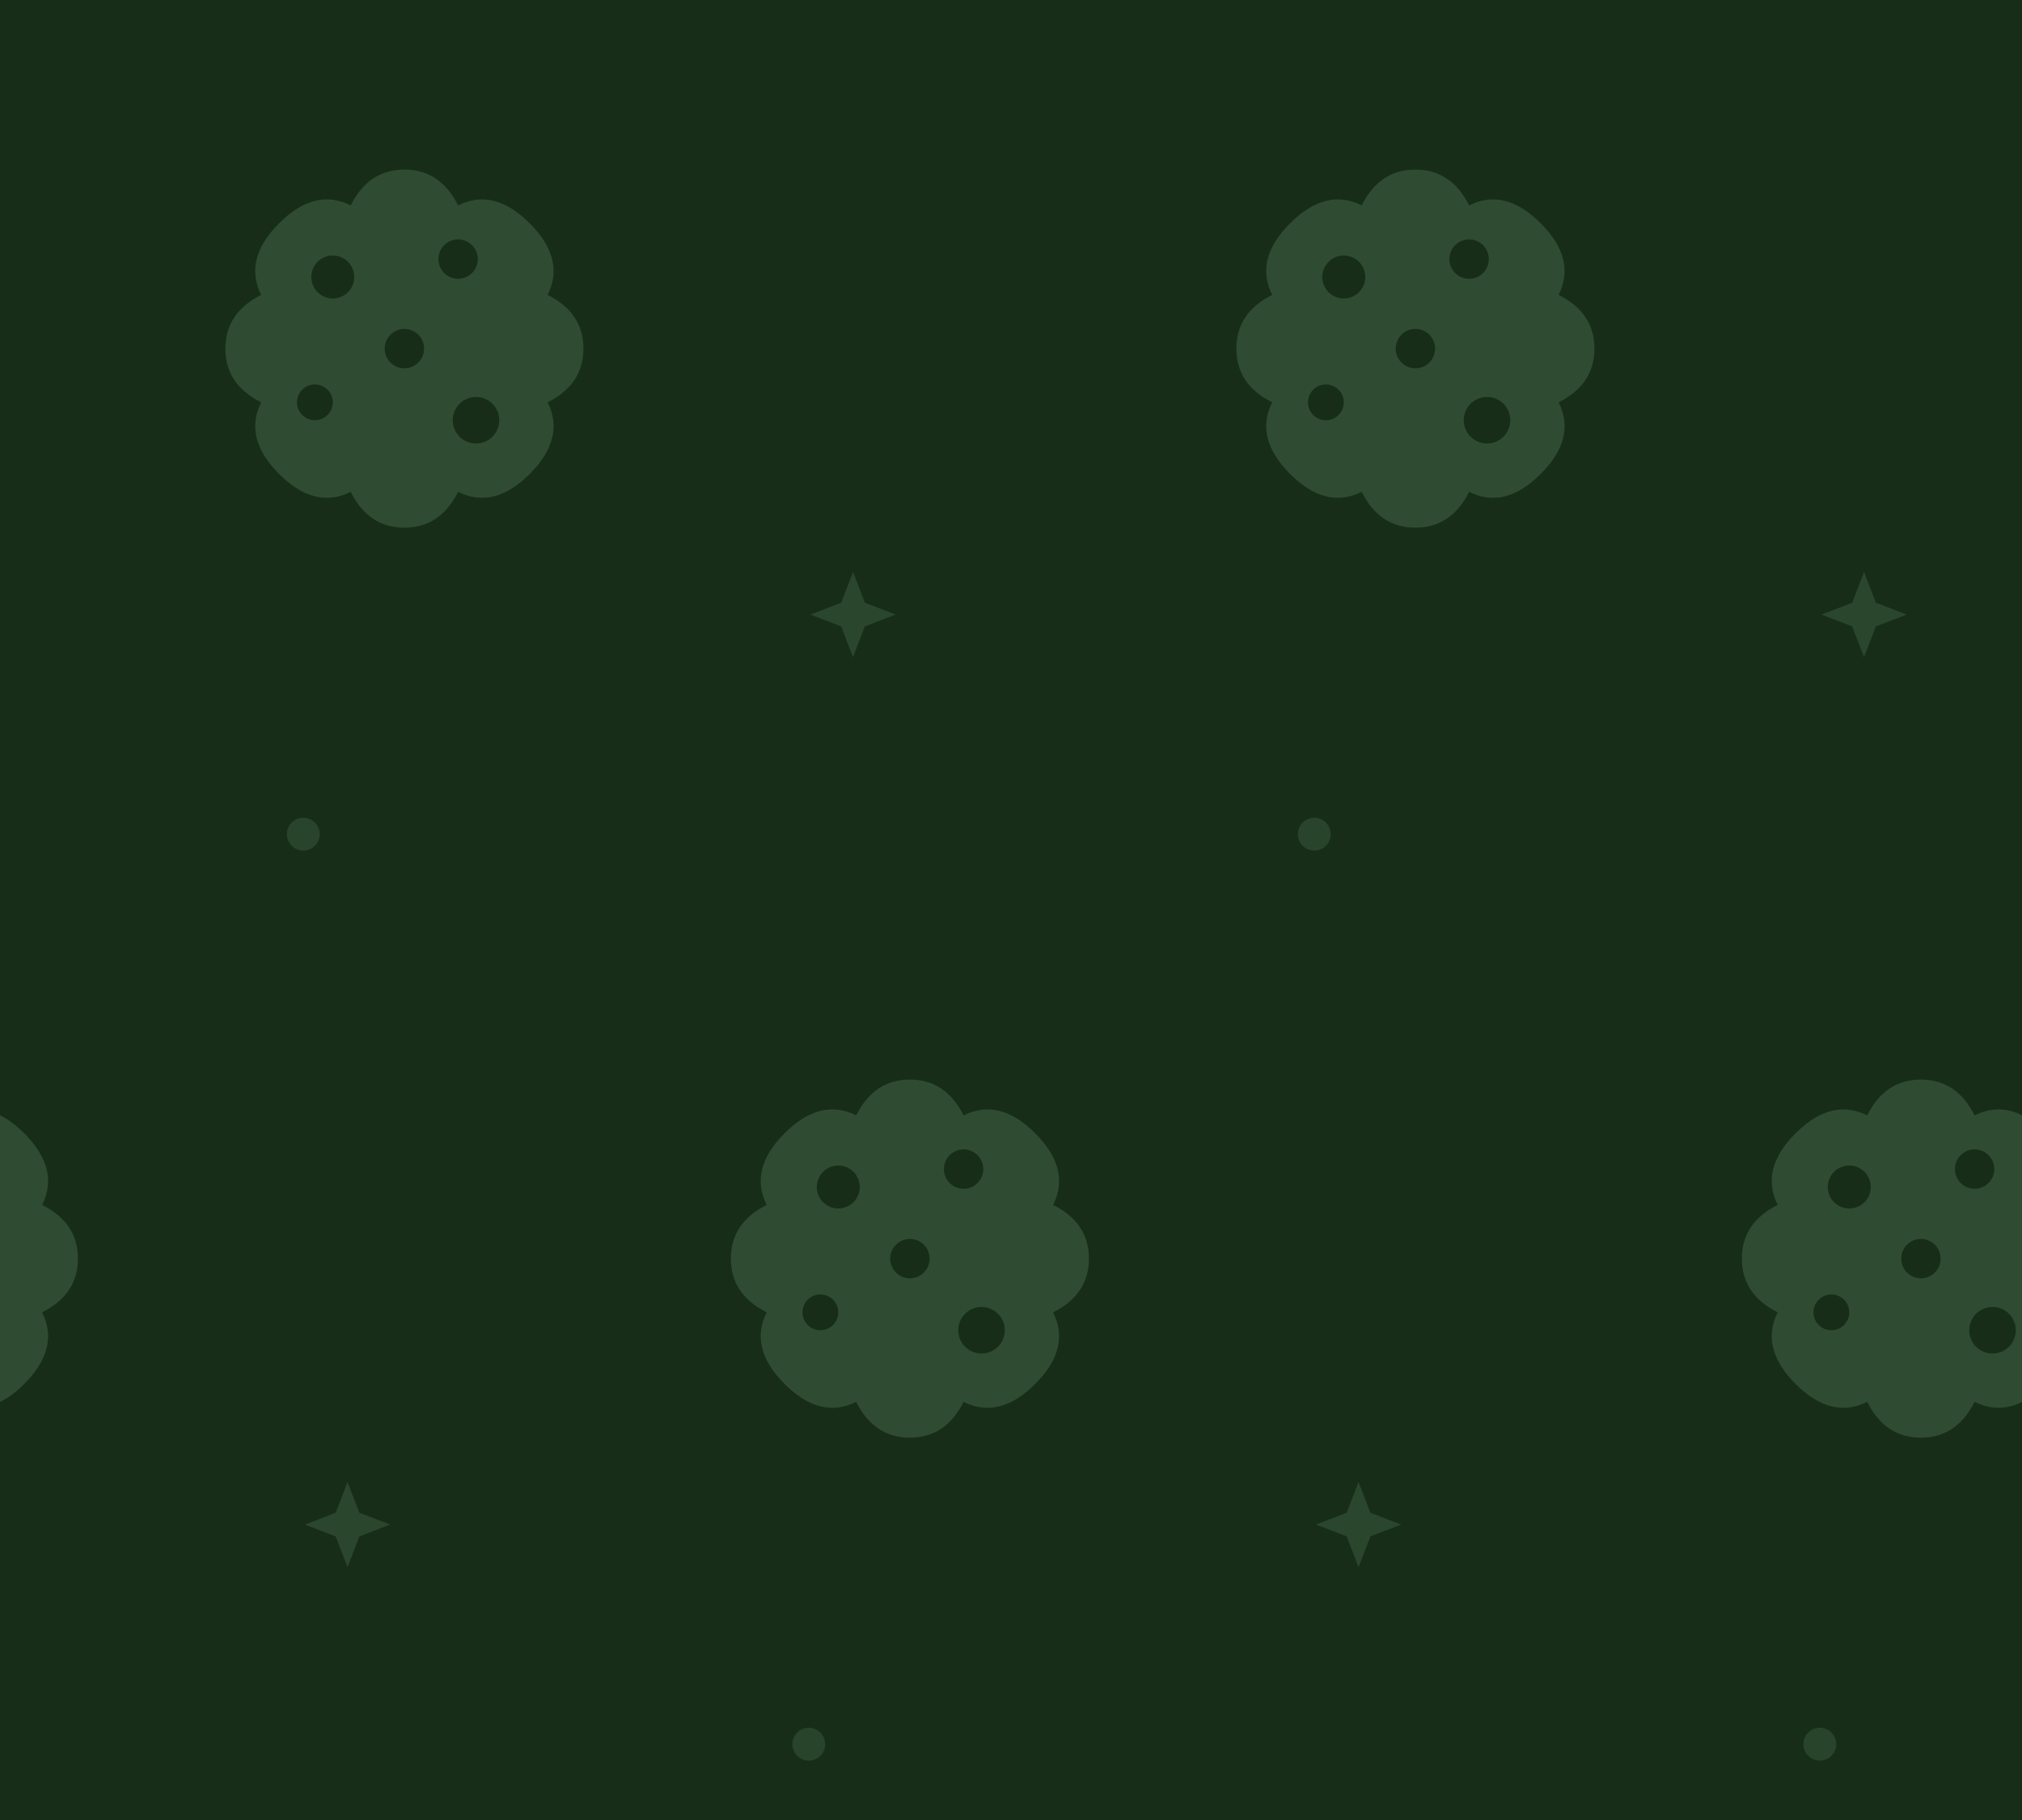
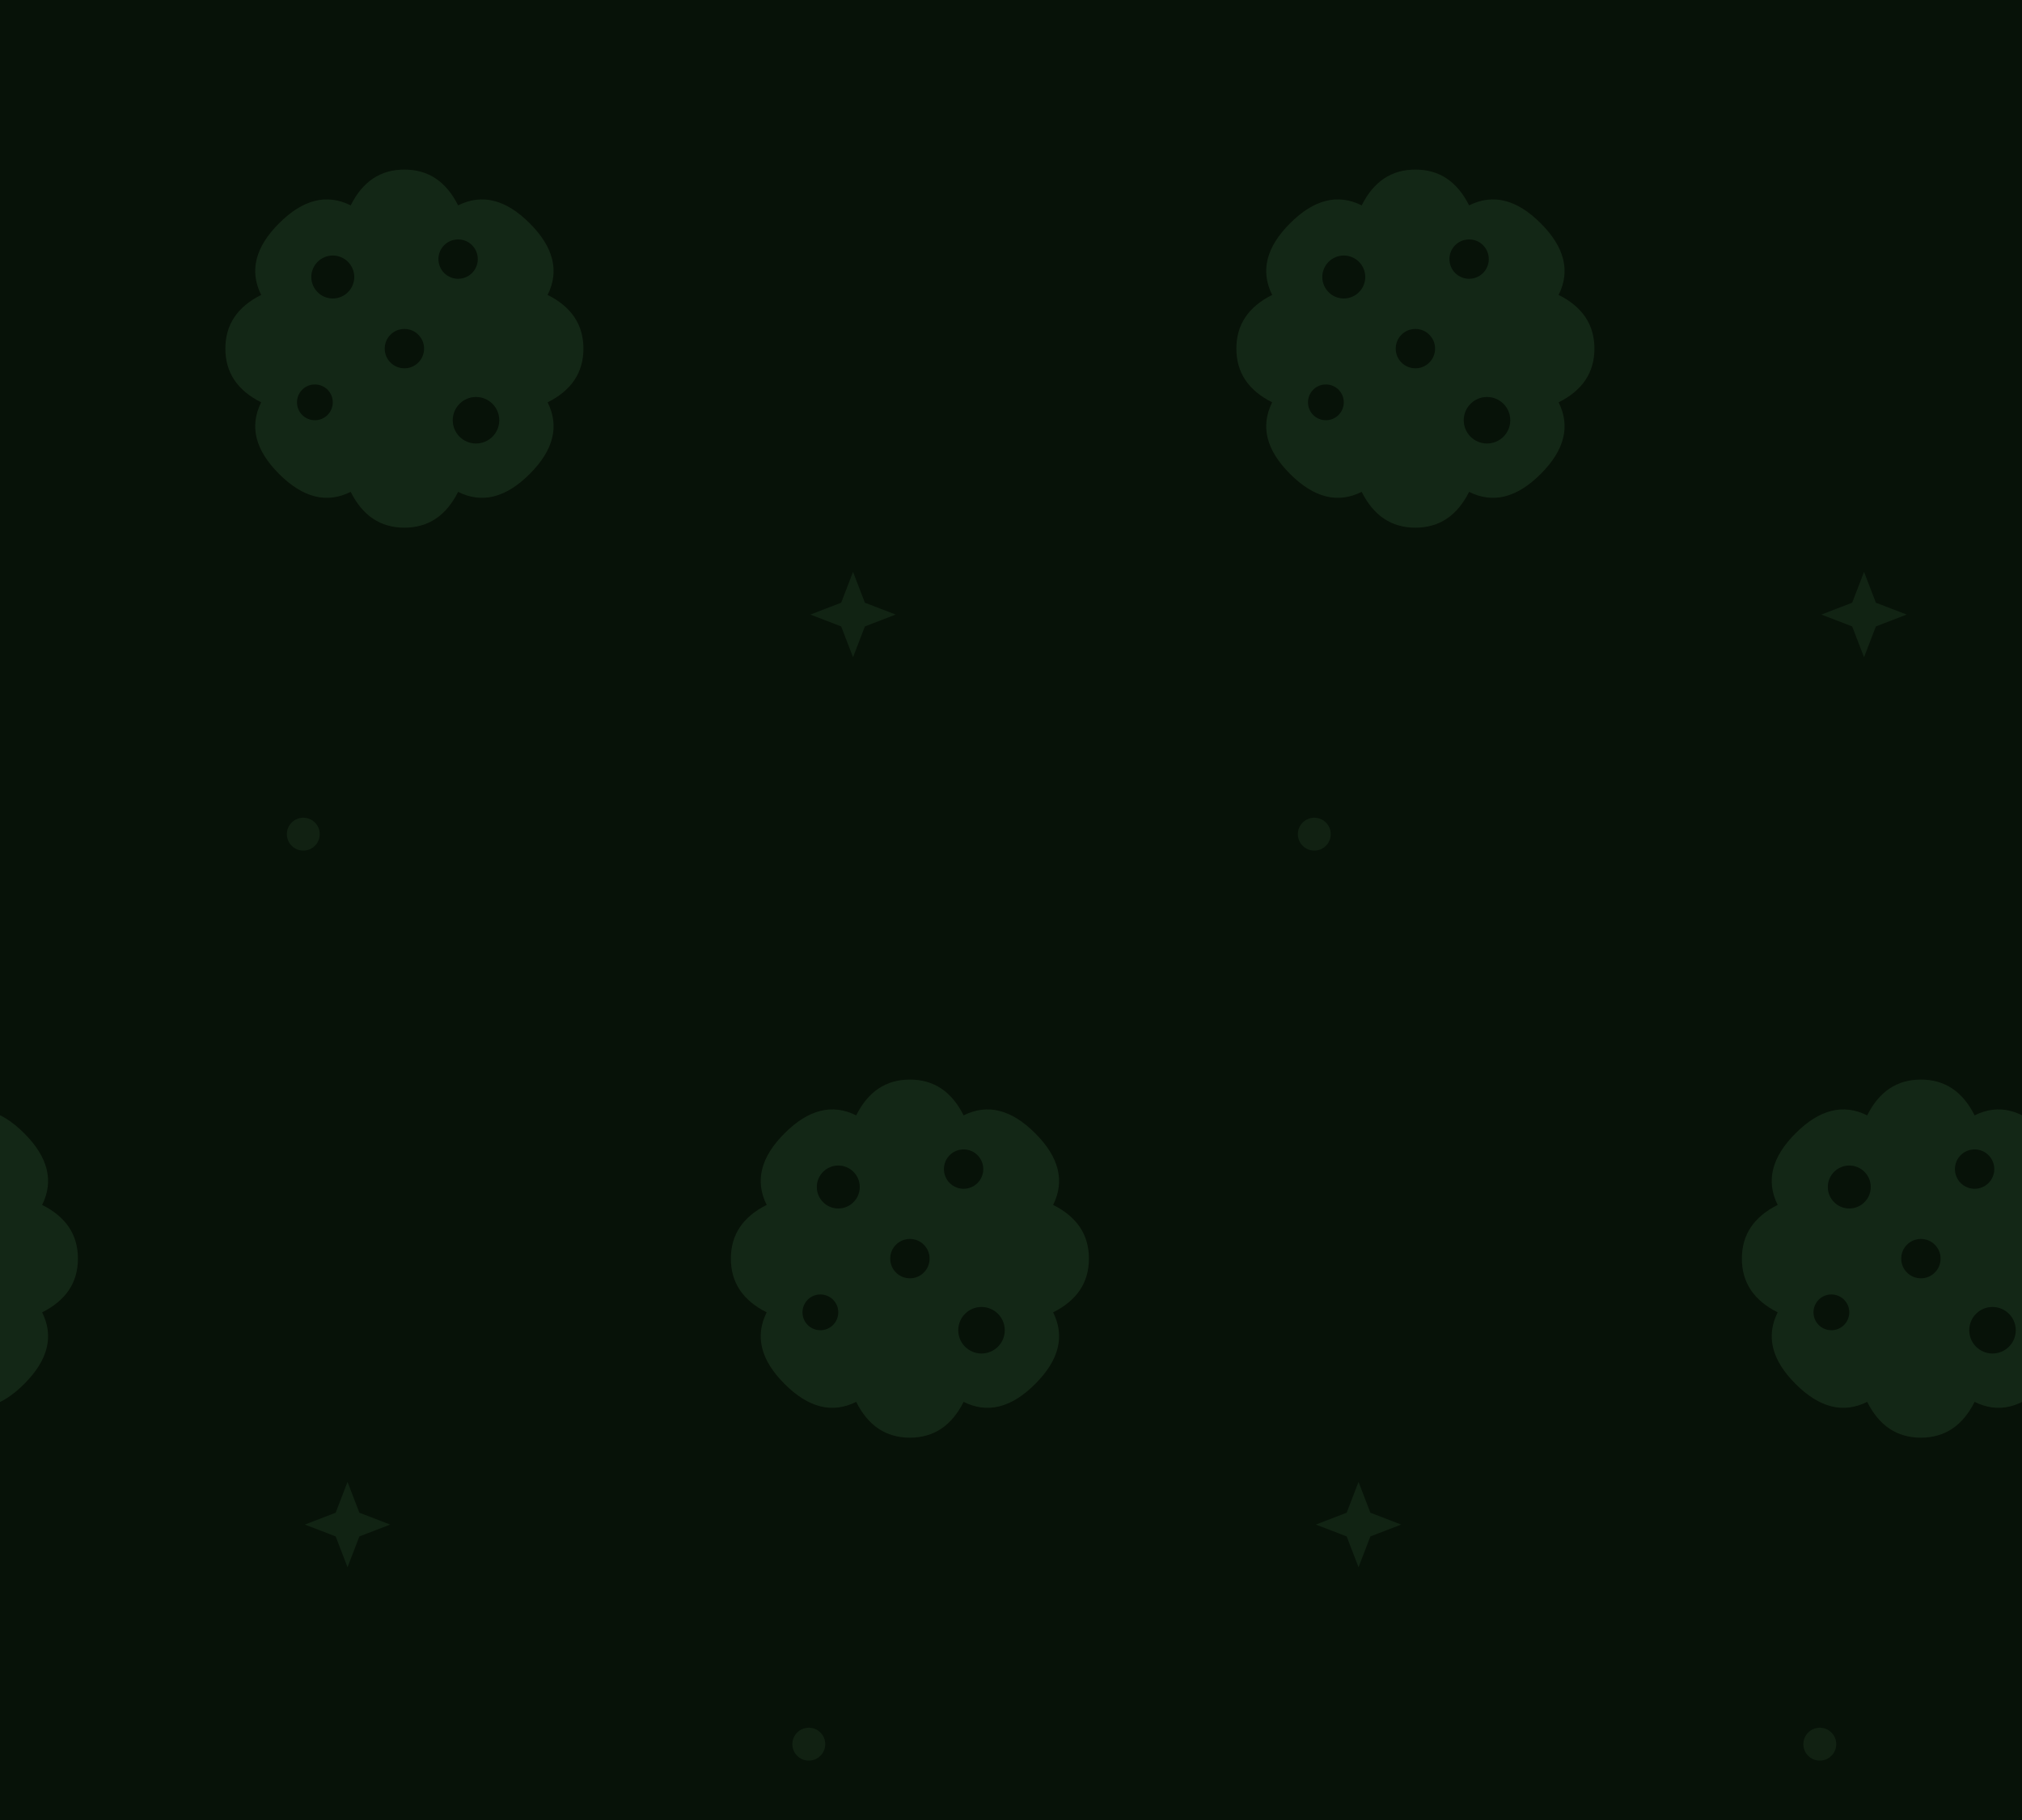
<svg xmlns="http://www.w3.org/2000/svg" width="160" height="144" viewBox="0 0 160 144">
-   <rect width="160" height="144" fill="#172d18" />
+   <rect width="160" height="144" fill="#071208" />
  <defs>
    <symbol id="cookie" viewBox="0 0 24 26">
      <g fill="currentColor">
        <path d="M22 12q0 2-2 3 1 2-1 4t-4 1q-1 2-3 2t-3-2q-2 1-4-1t-1-4q-2-1-2-3t2-3Q3 7 5 5t4-1q1-2 3-2t3 2q2-1 4 1t1 4q2 1 2 3Z" />
-         <g fill="#172d18">
+         <g fill="#071208">
          <circle cx="8" cy="8" r="1.2" />
          <circle cx="15" cy="7" r="1.1" />
          <circle cx="12" cy="12" r="1.1" />
          <circle cx="7" cy="15" r="1" />
          <circle cx="16" cy="16" r="1.3" />
        </g>
      </g>
    </symbol>
    <symbol id="spark" viewBox="0 0 24 26">
      <path d="m12 3 2.5 6.5L21 12l-6.5 2.5L12 21l-2.5-6.5L3 12l6.5-2.5Z" fill="currentColor" />
    </symbol>
  </defs>
-   <use href="#cookie" x="-25" y="-63" width="34" height="40" color="#345337" opacity=".8" />
-   <use href="#spark" x="23" y="-28" width="9" height="10" color="#345337" opacity=".65" />
-   <circle cx="-16" cy="-6" r="1.3" fill="#345337" opacity=".6" />
-   <use href="#cookie" x="55" y="-63" width="34" height="40" color="#345337" opacity=".8" />
-   <use href="#spark" x="103" y="-28" width="9" height="10" color="#345337" opacity=".65" />
-   <circle cx="64" cy="-6" r="1.3" fill="#345337" opacity=".6" />
-   <use href="#cookie" x="135" y="-63" width="34" height="40" color="#345337" opacity=".8" />
-   <use href="#spark" x="183" y="-28" width="9" height="10" color="#345337" opacity=".65" />
-   <circle cx="144" cy="-6" r="1.3" fill="#345337" opacity=".6" />
-   <use href="#cookie" x="215" y="-63" width="34" height="40" color="#345337" opacity=".8" />
-   <use href="#spark" x="263" y="-28" width="9" height="10" color="#345337" opacity=".65" />
-   <circle cx="224" cy="-6" r="1.3" fill="#345337" opacity=".6" />
-   <use href="#cookie" x="-65" y="9" width="34" height="40" color="#345337" opacity=".8" />
-   <use href="#spark" x="-17" y="44" width="9" height="10" color="#345337" opacity=".65" />
-   <circle cx="-56" cy="66" r="1.3" fill="#345337" opacity=".6" />
-   <use href="#cookie" x="15" y="9" width="34" height="40" color="#345337" opacity=".8" />
-   <use href="#spark" x="63" y="44" width="9" height="10" color="#345337" opacity=".65" />
-   <circle cx="24" cy="66" r="1.3" fill="#345337" opacity=".6" />
-   <use href="#cookie" x="95" y="9" width="34" height="40" color="#345337" opacity=".8" />
-   <use href="#spark" x="143" y="44" width="9" height="10" color="#345337" opacity=".65" />
-   <circle cx="104" cy="66" r="1.3" fill="#345337" opacity=".6" />
-   <use href="#cookie" x="175" y="9" width="34" height="40" color="#345337" opacity=".8" />
-   <use href="#spark" x="223" y="44" width="9" height="10" color="#345337" opacity=".65" />
-   <circle cx="184" cy="66" r="1.3" fill="#345337" opacity=".6" />
-   <use href="#cookie" x="-25" y="81" width="34" height="40" color="#345337" opacity=".8" />
-   <use href="#spark" x="23" y="116" width="9" height="10" color="#345337" opacity=".65" />
-   <circle cx="-16" cy="138" r="1.3" fill="#345337" opacity=".6" />
-   <use href="#cookie" x="55" y="81" width="34" height="40" color="#345337" opacity=".8" />
-   <use href="#spark" x="103" y="116" width="9" height="10" color="#345337" opacity=".65" />
-   <circle cx="64" cy="138" r="1.3" fill="#345337" opacity=".6" />
-   <use href="#cookie" x="135" y="81" width="34" height="40" color="#345337" opacity=".8" />
-   <use href="#spark" x="183" y="116" width="9" height="10" color="#345337" opacity=".65" />
-   <circle cx="144" cy="138" r="1.3" fill="#345337" opacity=".6" />
-   <use href="#cookie" x="215" y="81" width="34" height="40" color="#345337" opacity=".8" />
-   <use href="#spark" x="263" y="116" width="9" height="10" color="#345337" opacity=".65" />
-   <circle cx="224" cy="138" r="1.3" fill="#345337" opacity=".6" />
-   <use href="#cookie" x="-65" y="153" width="34" height="40" color="#345337" opacity=".8" />
-   <use href="#spark" x="-17" y="188" width="9" height="10" color="#345337" opacity=".65" />
-   <circle cx="-56" cy="210" r="1.3" fill="#345337" opacity=".6" />
-   <use href="#cookie" x="15" y="153" width="34" height="40" color="#345337" opacity=".8" />
-   <use href="#spark" x="63" y="188" width="9" height="10" color="#345337" opacity=".65" />
-   <circle cx="24" cy="210" r="1.3" fill="#345337" opacity=".6" />
-   <use href="#cookie" x="95" y="153" width="34" height="40" color="#345337" opacity=".8" />
-   <use href="#spark" x="143" y="188" width="9" height="10" color="#345337" opacity=".65" />
-   <circle cx="104" cy="210" r="1.3" fill="#345337" opacity=".6" />
-   <use href="#cookie" x="175" y="153" width="34" height="40" color="#345337" opacity=".8" />
-   <use href="#spark" x="223" y="188" width="9" height="10" color="#345337" opacity=".65" />
-   <circle cx="184" cy="210" r="1.3" fill="#345337" opacity=".6" />
+   <use href="#cookie" x="-25" y="-63" width="34" height="40" color="#172c19" opacity=".8" />
+   <use href="#spark" x="23" y="-28" width="9" height="10" color="#172c19" opacity=".65" />
+   <circle cx="-16" cy="-6" r="1.3" fill="#172c19" opacity=".6" />
+   <use href="#cookie" x="55" y="-63" width="34" height="40" color="#172c19" opacity=".8" />
+   <use href="#spark" x="103" y="-28" width="9" height="10" color="#172c19" opacity=".65" />
+   <circle cx="64" cy="-6" r="1.3" fill="#172c19" opacity=".6" />
+   <use href="#cookie" x="135" y="-63" width="34" height="40" color="#172c19" opacity=".8" />
+   <use href="#spark" x="183" y="-28" width="9" height="10" color="#172c19" opacity=".65" />
+   <circle cx="144" cy="-6" r="1.3" fill="#172c19" opacity=".6" />
+   <use href="#cookie" x="215" y="-63" width="34" height="40" color="#172c19" opacity=".8" />
+   <use href="#spark" x="263" y="-28" width="9" height="10" color="#172c19" opacity=".65" />
+   <circle cx="224" cy="-6" r="1.3" fill="#172c19" opacity=".6" />
+   <use href="#cookie" x="-65" y="9" width="34" height="40" color="#172c19" opacity=".8" />
+   <use href="#spark" x="-17" y="44" width="9" height="10" color="#172c19" opacity=".65" />
+   <circle cx="-56" cy="66" r="1.3" fill="#172c19" opacity=".6" />
+   <use href="#cookie" x="15" y="9" width="34" height="40" color="#172c19" opacity=".8" />
+   <use href="#spark" x="63" y="44" width="9" height="10" color="#172c19" opacity=".65" />
+   <circle cx="24" cy="66" r="1.3" fill="#172c19" opacity=".6" />
+   <use href="#cookie" x="95" y="9" width="34" height="40" color="#172c19" opacity=".8" />
+   <use href="#spark" x="143" y="44" width="9" height="10" color="#172c19" opacity=".65" />
+   <circle cx="104" cy="66" r="1.3" fill="#172c19" opacity=".6" />
+   <use href="#cookie" x="175" y="9" width="34" height="40" color="#172c19" opacity=".8" />
+   <use href="#spark" x="223" y="44" width="9" height="10" color="#172c19" opacity=".65" />
+   <circle cx="184" cy="66" r="1.3" fill="#172c19" opacity=".6" />
+   <use href="#cookie" x="-25" y="81" width="34" height="40" color="#172c19" opacity=".8" />
+   <use href="#spark" x="23" y="116" width="9" height="10" color="#172c19" opacity=".65" />
+   <circle cx="-16" cy="138" r="1.3" fill="#172c19" opacity=".6" />
+   <use href="#cookie" x="55" y="81" width="34" height="40" color="#172c19" opacity=".8" />
+   <use href="#spark" x="103" y="116" width="9" height="10" color="#172c19" opacity=".65" />
+   <circle cx="64" cy="138" r="1.3" fill="#172c19" opacity=".6" />
+   <use href="#cookie" x="135" y="81" width="34" height="40" color="#172c19" opacity=".8" />
+   <use href="#spark" x="183" y="116" width="9" height="10" color="#172c19" opacity=".65" />
+   <circle cx="144" cy="138" r="1.3" fill="#172c19" opacity=".6" />
+   <use href="#cookie" x="215" y="81" width="34" height="40" color="#172c19" opacity=".8" />
+   <use href="#spark" x="263" y="116" width="9" height="10" color="#172c19" opacity=".65" />
+   <circle cx="224" cy="138" r="1.3" fill="#172c19" opacity=".6" />
+   <use href="#cookie" x="-65" y="153" width="34" height="40" color="#172c19" opacity=".8" />
+   <use href="#spark" x="-17" y="188" width="9" height="10" color="#172c19" opacity=".65" />
+   <circle cx="-56" cy="210" r="1.3" fill="#172c19" opacity=".6" />
+   <use href="#cookie" x="15" y="153" width="34" height="40" color="#172c19" opacity=".8" />
+   <use href="#spark" x="63" y="188" width="9" height="10" color="#172c19" opacity=".65" />
+   <circle cx="24" cy="210" r="1.3" fill="#172c19" opacity=".6" />
+   <use href="#cookie" x="95" y="153" width="34" height="40" color="#172c19" opacity=".8" />
+   <use href="#spark" x="143" y="188" width="9" height="10" color="#172c19" opacity=".65" />
+   <circle cx="104" cy="210" r="1.3" fill="#172c19" opacity=".6" />
+   <use href="#cookie" x="175" y="153" width="34" height="40" color="#172c19" opacity=".8" />
+   <use href="#spark" x="223" y="188" width="9" height="10" color="#172c19" opacity=".65" />
+   <circle cx="184" cy="210" r="1.3" fill="#172c19" opacity=".6" />
</svg>
